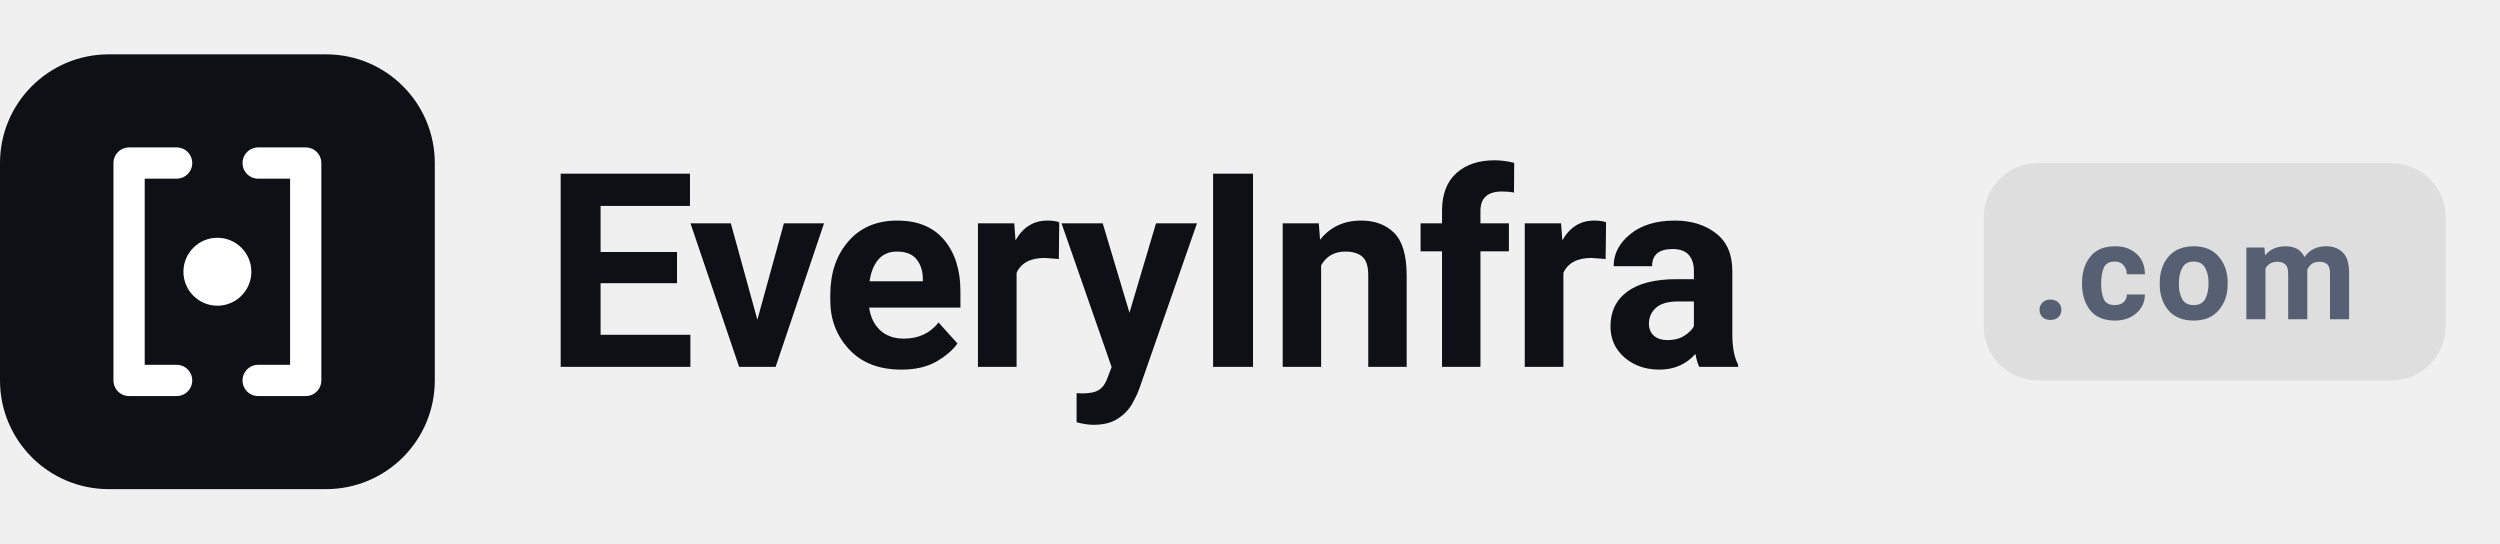
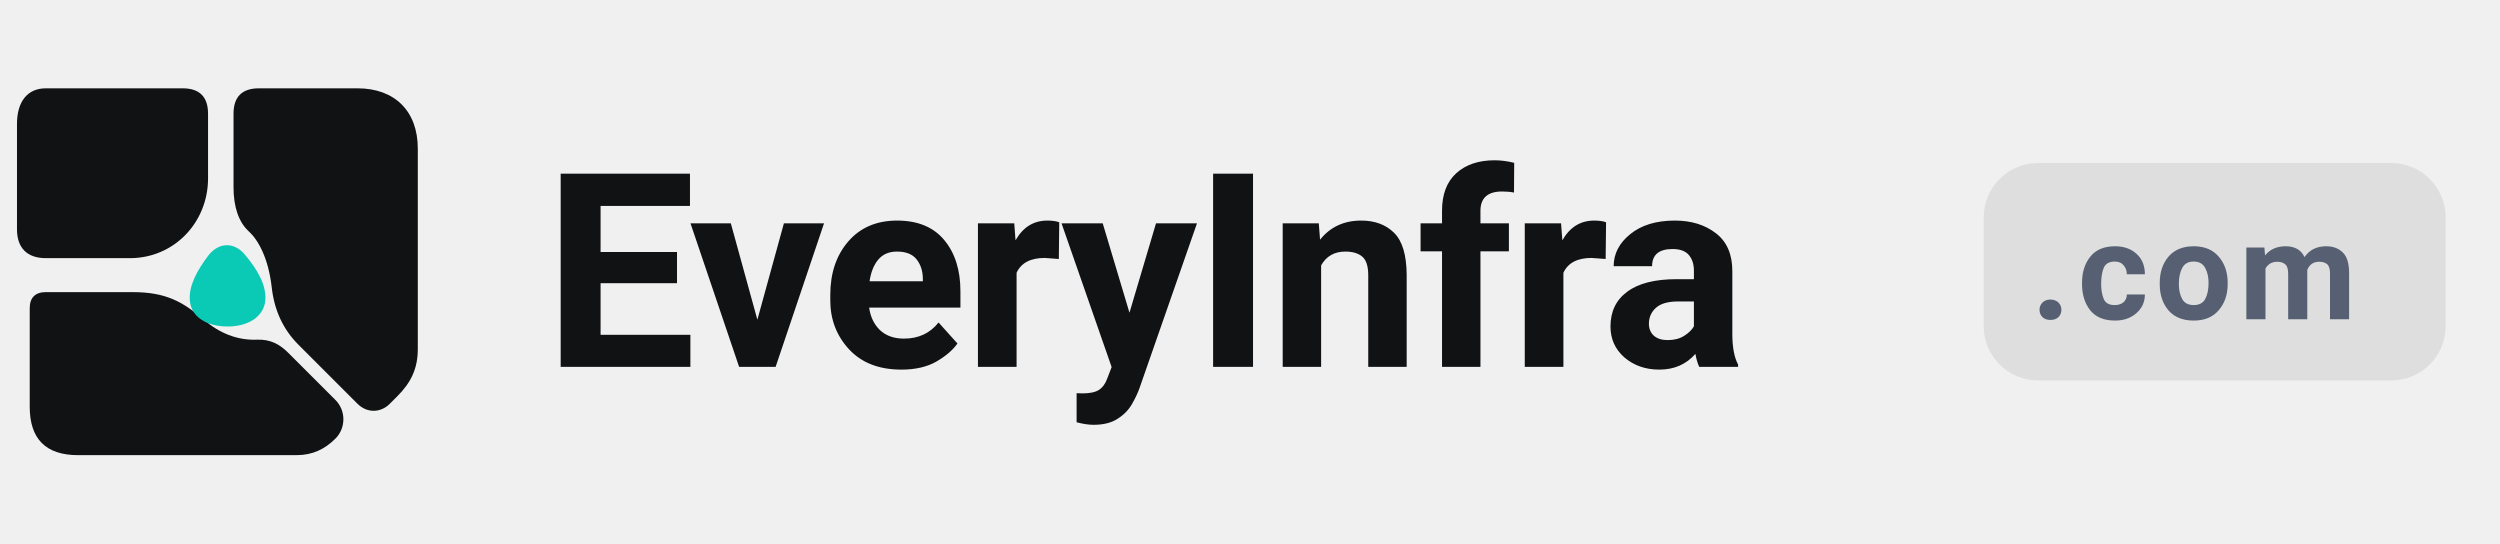
- <svg xmlns="http://www.w3.org/2000/svg" width="184" height="40" viewBox="0 0 184 40" fill="none">
-   <rect x="0" y="4" width="32" height="32" rx="8" fill="#0E1015" />
-   <g stroke="#FFFFFF" stroke-width="2.3" fill="none" stroke-linecap="round" stroke-linejoin="round">
-     <path d="M13 12H9.5V28H13" />
-     <path d="M19 12H22.5V28H19" />
+ <svg xmlns="http://www.w3.org/2000/svg" width="184" height="40" viewBox="0 0 184 40" fill="none" role="img" aria-labelledby="title desc">
+   <g transform="translate(0 4) scale(0.03125)">
+     <g fill="#101214">
+       <path d="M108 80H430C470 80 490 100 490 140V292C490 396 410 480 306 480H108C64 480 40 456 40 412V164C40 112 64 80 108 80Z" />
+       <path d="M610 80H842C930 80 984 134 984 222V694C984 740 968 773 936 805L918 823C896 845 864 845 842 823L703 684C666 647 646 602 640 549C632 478 607 436 586 417C562 395 550 359 550 313V140C550 100 570 80 610 80Z" />
+       <path d="M108 560H312C390 560 430 582 480 625C516 656 558 674 606 672C636 671 658 682 679 703L790 814C815 839 815 880 790 905C765 930 736 944 698 944H184C108 944 70 906 70 830V598C70 573 83 560 108 560Z" />
+     </g>
+     <path fill="#0ACAB5" d="M492 472C517 442 552 442 577 472C609 510 627 545 625 578C622 619 583 641 536 641C488 641 449 619 447 578C445 545 463 510 492 472Z" />
  </g>
-   <circle cx="16" cy="20" r="2.5" fill="#FFFFFF" />
-   <text x="40" y="27" font-family="-apple-system, BlinkMacSystemFont, 'Segoe UI', Roboto, Arial, sans-serif" font-size="20" font-weight="700" letter-spacing="-0.3" fill="#0E1015">EveryInfra</text>
-   <rect x="146" y="12" width="34" height="16" rx="4" fill="#0E1015" fill-opacity="0.08" />
+   <text x="40" y="27" font-family="-apple-system, BlinkMacSystemFont, 'Segoe UI', Roboto, Arial, sans-serif" font-size="20" font-weight="700" letter-spacing="-0.3" fill="#101214">EveryInfra</text>
+   <rect x="146" y="12" width="34" height="16" rx="4" fill="#101214" fill-opacity="0.08" />
  <text x="149.5" y="23.5" font-family="-apple-system, BlinkMacSystemFont, 'Segoe UI', Roboto, Arial, sans-serif" font-size="10" font-weight="700" letter-spacing="0.5" fill="#566072">.com</text>
</svg>
